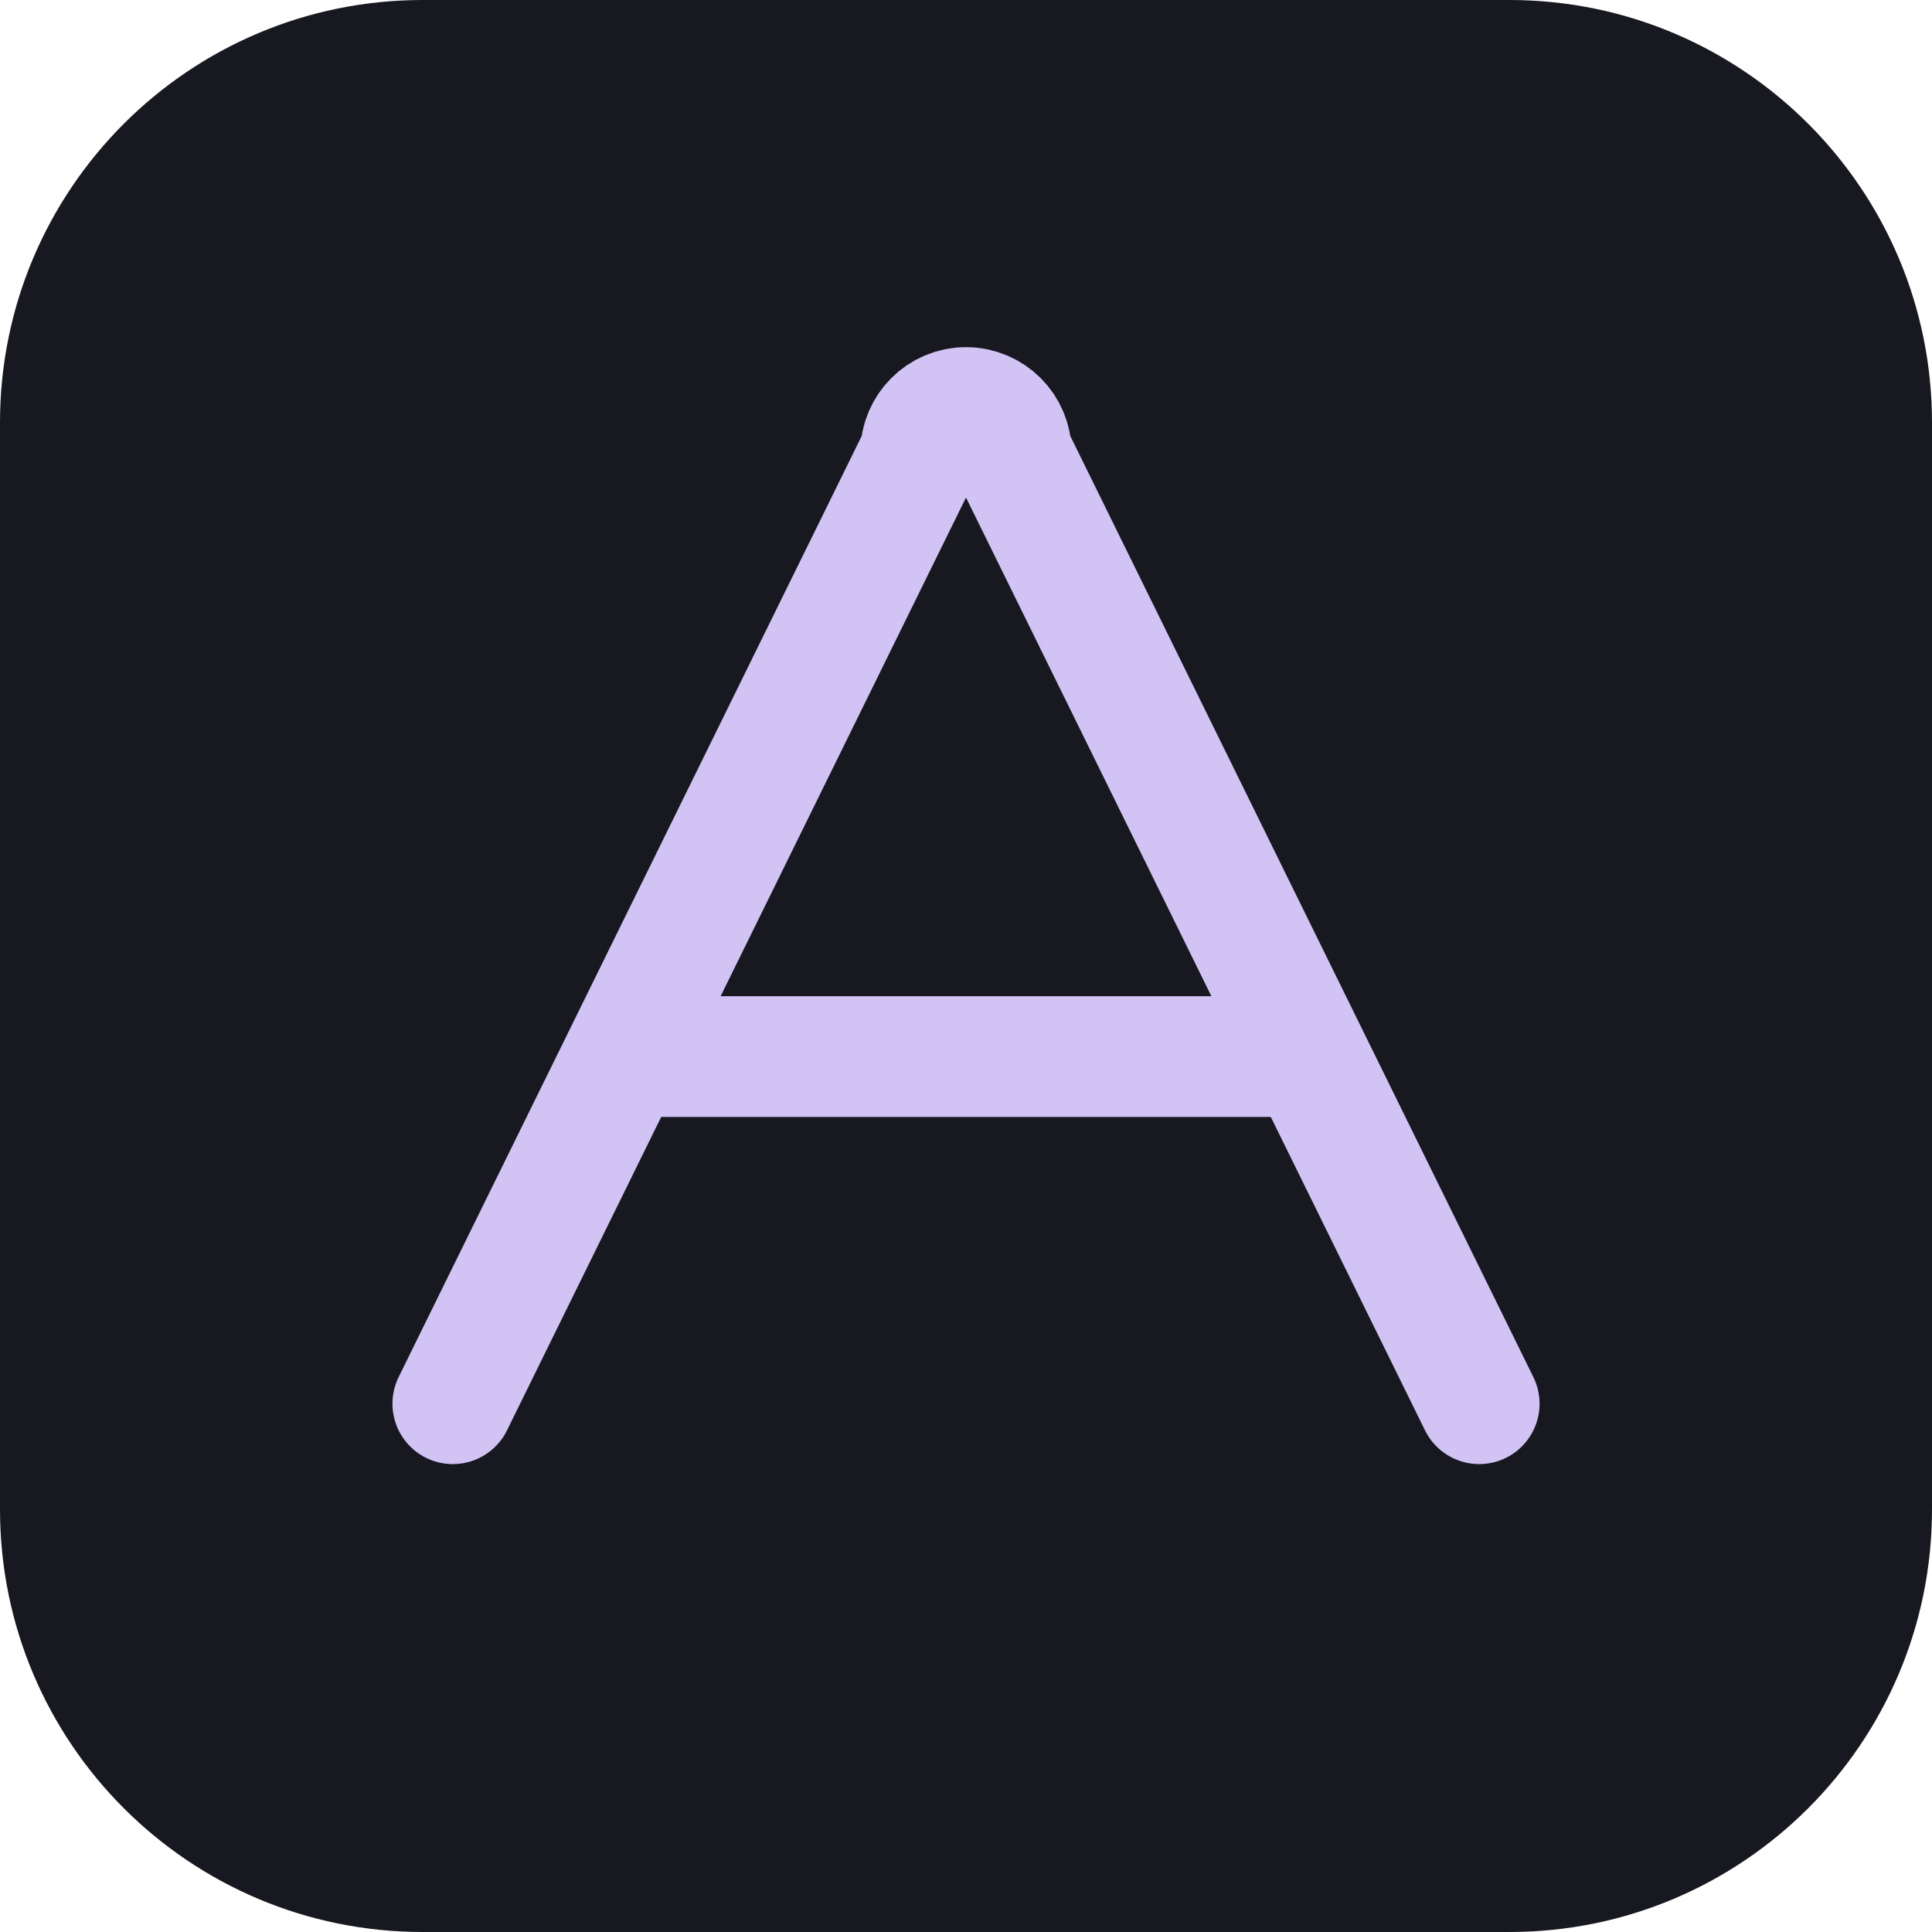
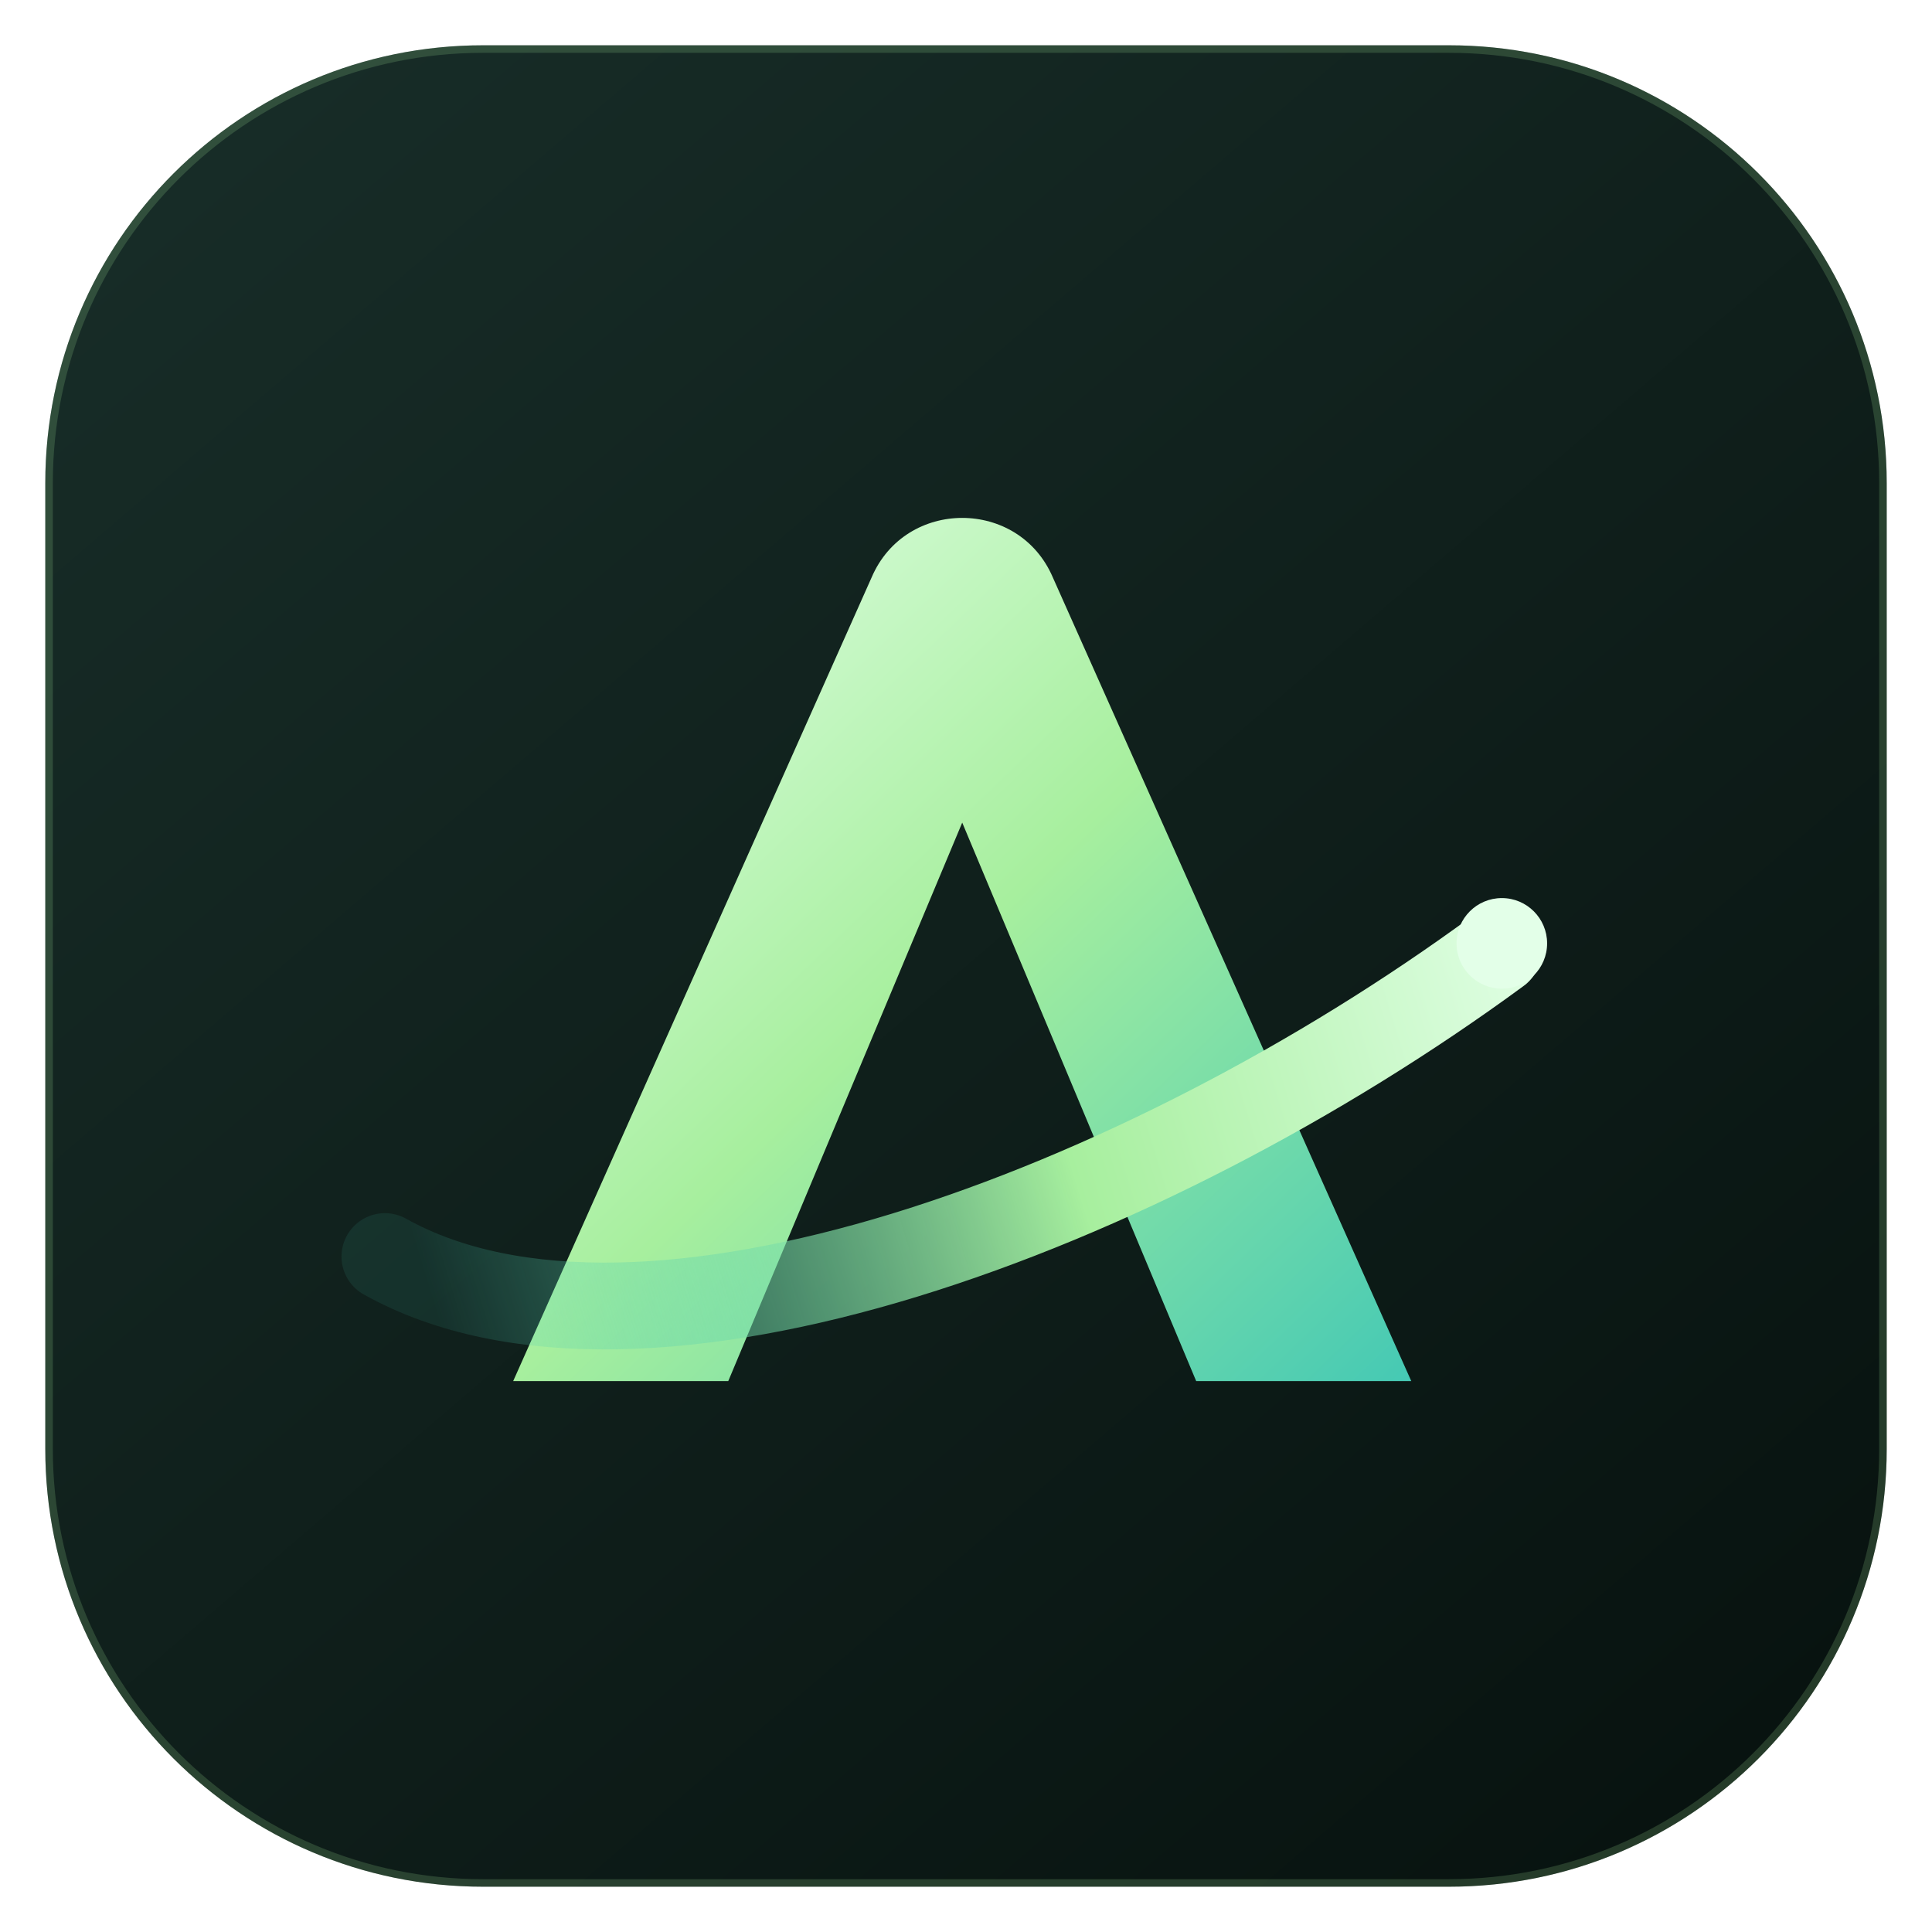
- <svg xmlns="http://www.w3.org/2000/svg" viewBox="0 0 128 128">
-   <rect width="128" height="128" rx="28" fill="#171820" />
-   <path d="M30 93 61 30a3 3 0 0 1 6 0l31 63M42 70h44" fill="none" stroke="#d1c4f4" stroke-width="8" stroke-linecap="round" stroke-linejoin="round" />
+ <svg xmlns="http://www.w3.org/2000/svg" width="512" height="512" viewBox="0 0 512 512" fill="none">
+   <defs>
+     <linearGradient id="tile" x1="64" y1="32" x2="448" y2="480" gradientUnits="userSpaceOnUse">
+       <stop stop-color="#172C27" />
+       <stop offset="1" stop-color="#081310" />
+     </linearGradient>
+     <linearGradient id="aurora" x1="148" y1="140" x2="370" y2="370" gradientUnits="userSpaceOnUse">
+       <stop stop-color="#E3FFE8" />
+       <stop offset="0.48" stop-color="#A7EF9E" />
+       <stop offset="1" stop-color="#45C9B4" />
+     </linearGradient>
+     <linearGradient id="orbit" x1="110" y1="330" x2="410" y2="238" gradientUnits="userSpaceOnUse">
+       <stop stop-color="#45C9B4" stop-opacity="0.1" />
+       <stop offset="0.55" stop-color="#A7EF9E" />
+       <stop offset="1" stop-color="#E3FFE8" />
+     </linearGradient>
+   </defs>
+   <rect x="12" y="12" width="488" height="488" rx="116" fill="url(#tile)" />
+   <rect x="13" y="13" width="486" height="486" rx="115" stroke="#A7EF9E" stroke-opacity="0.18" stroke-width="2" />
+   <path d="M136 366 231 153C240 132 270 132 279 153L374 366H317L255 218 193 366Z" fill="url(#aurora)" />
+   <path d="M102 333C170 371 303 321 397 252" stroke="url(#orbit)" stroke-width="23" stroke-linecap="round" />
+   <circle cx="398" cy="250" r="12" fill="#E3FFE8" />
</svg>
